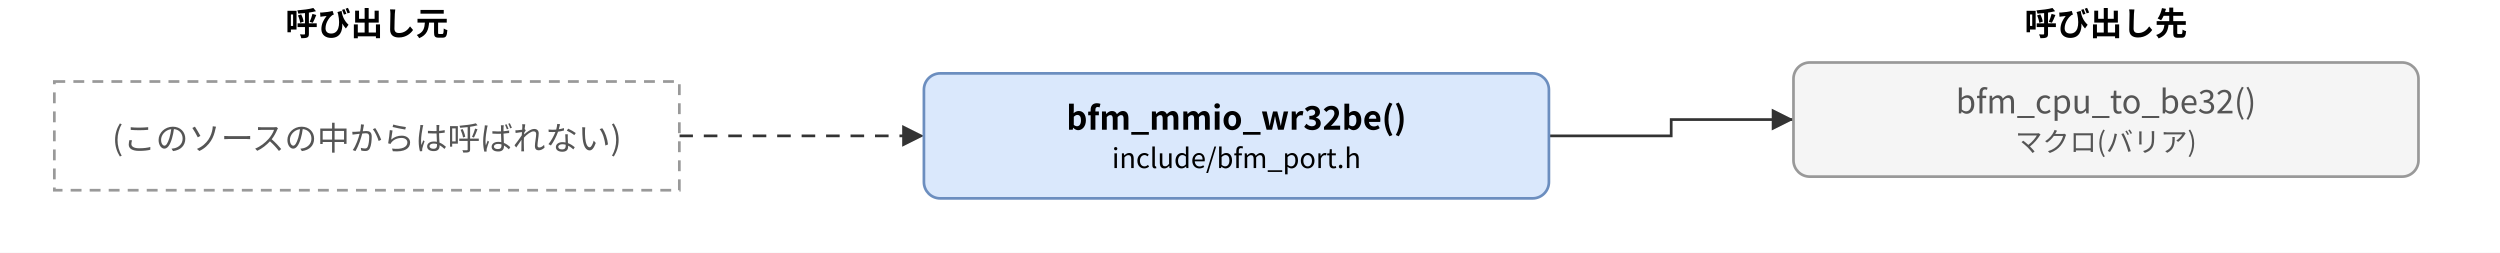
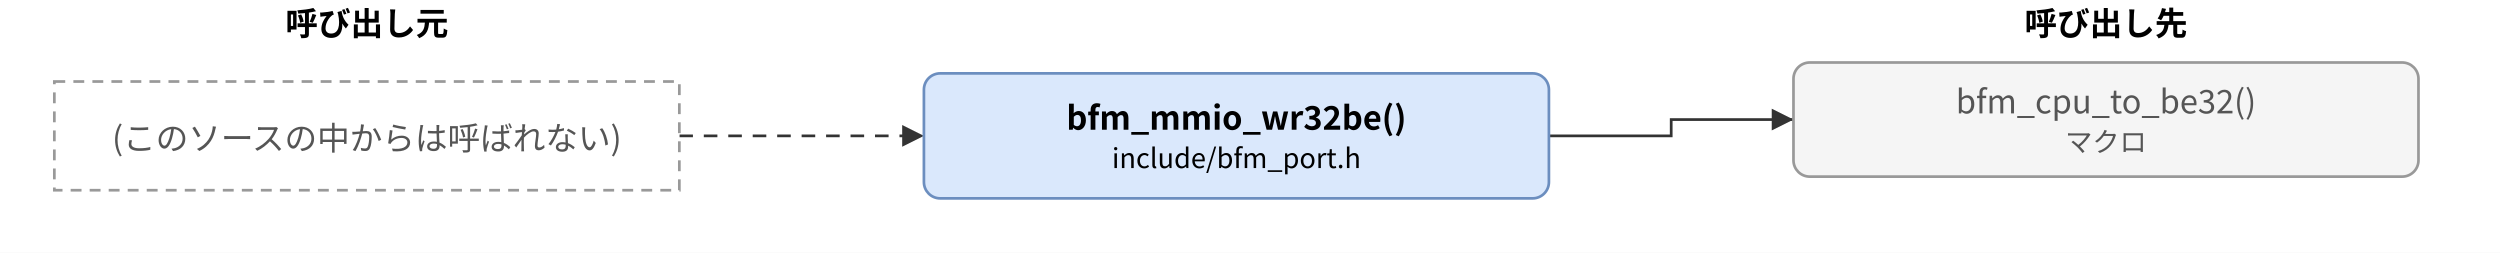
- <svg xmlns="http://www.w3.org/2000/svg" version="1.1" width="920" height="93" viewBox="0 0 920 93" font-family="Noto Sans CJK JP, Meiryo, sans-serif" content="&lt;mxfile host=&quot;bfmem-gen&quot; type=&quot;device&quot;&gt;&lt;diagram id=&quot;71430c448ed3554e8fce&quot; name=&quot;bfm_mmio_wr32be 関係&quot;&gt;&lt;mxGraphModel dx=&quot;800&quot; dy=&quot;600&quot; grid=&quot;0&quot; gridSize=&quot;10&quot; guides=&quot;1&quot; tooltips=&quot;1&quot; connect=&quot;1&quot; arrows=&quot;1&quot; fold=&quot;1&quot; page=&quot;0&quot; pageScale=&quot;1&quot; math=&quot;0&quot; shadow=&quot;0&quot;&gt;&lt;root&gt;&lt;mxCell id=&quot;0&quot;/&gt;&lt;mxCell id=&quot;1&quot; parent=&quot;0&quot;/&gt;&lt;mxCell id=&quot;c&quot; value=&quot;bfm_mmio_wr32be()&amp;lt;br&amp;gt;&amp;lt;font style=&amp;quot;font-size:10px&amp;quot;&amp;gt;include/bfm_port.h&amp;lt;/font&amp;gt;&quot; style=&quot;rounded=1;whiteSpace=wrap;html=1;fillColor=#dae8fc;strokeColor=#6c8ebf;fontStyle=1;&quot; vertex=&quot;1&quot; parent=&quot;1&quot;&gt;&lt;mxGeometry x=&quot;340.0&quot; y=&quot;27.0&quot; width=&quot;230.0&quot; height=&quot;46.0&quot; as=&quot;geometry&quot;/&gt;&lt;/mxCell&gt;&lt;mxCell id=&quot;r0&quot; value=&quot;bfm_cpu_to_be32()&amp;lt;br&amp;gt;&amp;lt;font style=&amp;quot;font-size:10px&amp;quot;&amp;gt;マクロ(バリア)&amp;lt;/font&amp;gt;&quot; style=&quot;rounded=1;whiteSpace=wrap;html=1;fillColor=#f5f5f5;strokeColor=#999999;fontColor=#555555;&quot; vertex=&quot;1&quot; parent=&quot;1&quot;&gt;&lt;mxGeometry x=&quot;660.0&quot; y=&quot;23.0&quot; width=&quot;230.0&quot; height=&quot;42.0&quot; as=&quot;geometry&quot;/&gt;&lt;/mxCell&gt;&lt;mxCell id=&quot;l0&quot; value=&quot;(このソースの中からは呼ばれない)&quot; style=&quot;rounded=0;whiteSpace=wrap;html=1;dashed=1;strokeColor=#999999;fontColor=#555555;dashed=1;&quot; vertex=&quot;1&quot; parent=&quot;1&quot;&gt;&lt;mxGeometry x=&quot;20.0&quot; y=&quot;30.0&quot; width=&quot;230.0&quot; height=&quot;40.0&quot; as=&quot;geometry&quot;/&gt;&lt;/mxCell&gt;&lt;mxCell id=&quot;e0&quot; value=&quot;&quot; style=&quot;edgeStyle=none;html=1;rounded=0;endArrow=block;endFill=1;exitX=1;exitY=0.5;exitDx=0;exitDy=0;exitPerimeter=0;entryX=0;entryY=0.5;entryDx=0;entryDy=0;entryPerimeter=0;&quot; edge=&quot;1&quot; parent=&quot;1&quot; source=&quot;c&quot; target=&quot;r0&quot;&gt;&lt;mxGeometry relative=&quot;1&quot; as=&quot;geometry&quot;&gt;&lt;Array as=&quot;points&quot;&gt;&lt;mxPoint x=&quot;615.0&quot; y=&quot;50.0&quot;/&gt;&lt;mxPoint x=&quot;615.0&quot; y=&quot;44.0&quot;/&gt;&lt;/Array&gt;&lt;/mxGeometry&gt;&lt;/mxCell&gt;&lt;mxCell id=&quot;e1&quot; value=&quot;&quot; style=&quot;edgeStyle=none;html=1;rounded=0;endArrow=block;endFill=1;exitX=1;exitY=0.5;exitDx=0;exitDy=0;exitPerimeter=0;entryX=0;entryY=0.5;entryDx=0;entryDy=0;entryPerimeter=0;dashed=1;&quot; edge=&quot;1&quot; parent=&quot;1&quot; source=&quot;l0&quot; target=&quot;c&quot;&gt;&lt;mxGeometry relative=&quot;1&quot; as=&quot;geometry&quot;&gt;&lt;Array as=&quot;points&quot;&gt;&lt;/Array&gt;&lt;/mxGeometry&gt;&lt;/mxCell&gt;&lt;mxCell id=&quot;h0&quot; value=&quot;呼び出し元&quot; style=&quot;text;html=1;align=center;fontStyle=1;&quot; vertex=&quot;1&quot; parent=&quot;1&quot;&gt;&lt;mxGeometry x=&quot;55.0&quot; y=&quot;0&quot; width=&quot;160&quot; height=&quot;18&quot; as=&quot;geometry&quot;/&gt;&lt;/mxCell&gt;&lt;mxCell id=&quot;h1&quot; value=&quot;呼び出し先&quot; style=&quot;text;html=1;align=center;fontStyle=1;&quot; vertex=&quot;1&quot; parent=&quot;1&quot;&gt;&lt;mxGeometry x=&quot;695.0&quot; y=&quot;0&quot; width=&quot;160&quot; height=&quot;18&quot; as=&quot;geometry&quot;/&gt;&lt;/mxCell&gt;&lt;/root&gt;&lt;/mxGraphModel&gt;&lt;/diagram&gt;&lt;/mxfile&gt;">
+ <svg xmlns="http://www.w3.org/2000/svg" version="1.1" width="920" height="93" viewBox="0 0 920 93" font-family="Noto Sans CJK JP, Meiryo, sans-serif" content="&lt;mxfile host=&quot;bfmem-gen&quot; type=&quot;device&quot;&gt;&lt;diagram id=&quot;71430c448ed3554e8fce&quot; name=&quot;bfm_mmio_wr32be 関係&quot;&gt;&lt;mxGraphModel dx=&quot;800&quot; dy=&quot;600&quot; grid=&quot;0&quot; gridSize=&quot;10&quot; guides=&quot;1&quot; tooltips=&quot;1&quot; connect=&quot;1&quot; arrows=&quot;1&quot; fold=&quot;1&quot; page=&quot;0&quot; pageScale=&quot;1&quot; math=&quot;0&quot; shadow=&quot;0&quot;&gt;&lt;root&gt;&lt;mxCell id=&quot;0&quot;/&gt;&lt;mxCell id=&quot;1&quot; parent=&quot;0&quot;/&gt;&lt;mxCell id=&quot;c&quot; value=&quot;bfm_mmio_wr32be()&amp;lt;br&amp;gt;&amp;lt;font style=&amp;quot;font-size:10px&amp;quot;&amp;gt;include/bfm_port.h&amp;lt;/font&amp;gt;&quot; style=&quot;rounded=1;whiteSpace=wrap;html=1;fillColor=#dae8fc;strokeColor=#6c8ebf;fontStyle=1;&quot; vertex=&quot;1&quot; parent=&quot;1&quot;&gt;&lt;mxGeometry x=&quot;340.0&quot; y=&quot;27.0&quot; width=&quot;230.0&quot; height=&quot;46.0&quot; as=&quot;geometry&quot;/&gt;&lt;/mxCell&gt;&lt;mxCell id=&quot;r0&quot; value=&quot;bfm_cpu_to_be32()&amp;lt;br&amp;gt;&amp;lt;font style=&amp;quot;font-size:10px&amp;quot;&amp;gt;マクロ&amp;lt;/font&amp;gt;&quot; style=&quot;rounded=1;whiteSpace=wrap;html=1;fillColor=#f5f5f5;strokeColor=#999999;fontColor=#555555;&quot; vertex=&quot;1&quot; parent=&quot;1&quot;&gt;&lt;mxGeometry x=&quot;660.0&quot; y=&quot;23.0&quot; width=&quot;230.0&quot; height=&quot;42.0&quot; as=&quot;geometry&quot;/&gt;&lt;/mxCell&gt;&lt;mxCell id=&quot;l0&quot; value=&quot;(このソースの中からは呼ばれない)&quot; style=&quot;rounded=0;whiteSpace=wrap;html=1;dashed=1;strokeColor=#999999;fontColor=#555555;dashed=1;&quot; vertex=&quot;1&quot; parent=&quot;1&quot;&gt;&lt;mxGeometry x=&quot;20.0&quot; y=&quot;30.0&quot; width=&quot;230.0&quot; height=&quot;40.0&quot; as=&quot;geometry&quot;/&gt;&lt;/mxCell&gt;&lt;mxCell id=&quot;e0&quot; value=&quot;&quot; style=&quot;edgeStyle=none;html=1;rounded=0;endArrow=block;endFill=1;exitX=1;exitY=0.5;exitDx=0;exitDy=0;exitPerimeter=0;entryX=0;entryY=0.5;entryDx=0;entryDy=0;entryPerimeter=0;&quot; edge=&quot;1&quot; parent=&quot;1&quot; source=&quot;c&quot; target=&quot;r0&quot;&gt;&lt;mxGeometry relative=&quot;1&quot; as=&quot;geometry&quot;&gt;&lt;Array as=&quot;points&quot;&gt;&lt;mxPoint x=&quot;615.0&quot; y=&quot;50.0&quot;/&gt;&lt;mxPoint x=&quot;615.0&quot; y=&quot;44.0&quot;/&gt;&lt;/Array&gt;&lt;/mxGeometry&gt;&lt;/mxCell&gt;&lt;mxCell id=&quot;e1&quot; value=&quot;&quot; style=&quot;edgeStyle=none;html=1;rounded=0;endArrow=block;endFill=1;exitX=1;exitY=0.5;exitDx=0;exitDy=0;exitPerimeter=0;entryX=0;entryY=0.5;entryDx=0;entryDy=0;entryPerimeter=0;dashed=1;&quot; edge=&quot;1&quot; parent=&quot;1&quot; source=&quot;l0&quot; target=&quot;c&quot;&gt;&lt;mxGeometry relative=&quot;1&quot; as=&quot;geometry&quot;&gt;&lt;Array as=&quot;points&quot;&gt;&lt;/Array&gt;&lt;/mxGeometry&gt;&lt;/mxCell&gt;&lt;mxCell id=&quot;h0&quot; value=&quot;呼び出し元&quot; style=&quot;text;html=1;align=center;fontStyle=1;&quot; vertex=&quot;1&quot; parent=&quot;1&quot;&gt;&lt;mxGeometry x=&quot;55.0&quot; y=&quot;0&quot; width=&quot;160&quot; height=&quot;18&quot; as=&quot;geometry&quot;/&gt;&lt;/mxCell&gt;&lt;mxCell id=&quot;h1&quot; value=&quot;呼び出し先&quot; style=&quot;text;html=1;align=center;fontStyle=1;&quot; vertex=&quot;1&quot; parent=&quot;1&quot;&gt;&lt;mxGeometry x=&quot;695.0&quot; y=&quot;0&quot; width=&quot;160&quot; height=&quot;18&quot; as=&quot;geometry&quot;/&gt;&lt;/mxCell&gt;&lt;/root&gt;&lt;/mxGraphModel&gt;&lt;/diagram&gt;&lt;/mxfile&gt;">
  <defs>
    <marker id="a" viewBox="0 0 10 10" refX="10" refY="5" markerWidth="8" markerHeight="8" orient="auto-start-reverse">
      <path d="M0,0 L10,5 L0,10 z" fill="#333333" />
    </marker>
  </defs>
  <rect x="0" y="0" width="920" height="93" fill="#ffffff" />
  <text x="135.0" y="13" font-size="12" font-weight="bold" text-anchor="middle">呼び出し元</text>
  <text x="775.0" y="13" font-size="12" font-weight="bold" text-anchor="middle">呼び出し先</text>
  <polyline points="570.0,50.0 615.0,50.0 615.0,44.0 660.0,44.0" fill="none" stroke="#333333" marker-end="url(#a)" />
  <polyline points="250.0,50.0 340.0,50.0" fill="none" stroke="#333333" stroke-dasharray="5 4" marker-end="url(#a)" />
  <rect x="340.0" y="27.0" width="230.0" height="46.0" rx="6" fill="#dae8fc" stroke="#6c8ebf" />
  <text x="455.0" y="42.5" font-size="12" text-anchor="middle" dominant-baseline="central" fill="#000000" font-weight="bold">bfm_mmio_wr32be()</text>
  <text x="455.0" y="57.5" font-size="10" text-anchor="middle" dominant-baseline="central" fill="#000000">include/bfm_port.h</text>
  <rect x="660.0" y="23.0" width="230.0" height="42.0" rx="6" fill="#f5f5f5" stroke="#999999" />
  <text x="775.0" y="36.5" font-size="12" text-anchor="middle" dominant-baseline="central" fill="#555555">bfm_cpu_to_be32()</text>
-   <text x="775.0" y="51.5" font-size="10" text-anchor="middle" dominant-baseline="central" fill="#555555">マクロ(バリア)</text>
+   <text x="775.0" y="51.5" font-size="10" text-anchor="middle" dominant-baseline="central" fill="#555555">マクロ</text>
  <rect x="20.0" y="30.0" width="230.0" height="40.0" fill="#ffffff" stroke="#999999" stroke-dasharray="4 3" />
  <text x="135.0" y="50.0" font-size="12" text-anchor="middle" dominant-baseline="central" fill="#555555">(このソースの中からは呼ばれない)</text>
</svg>
